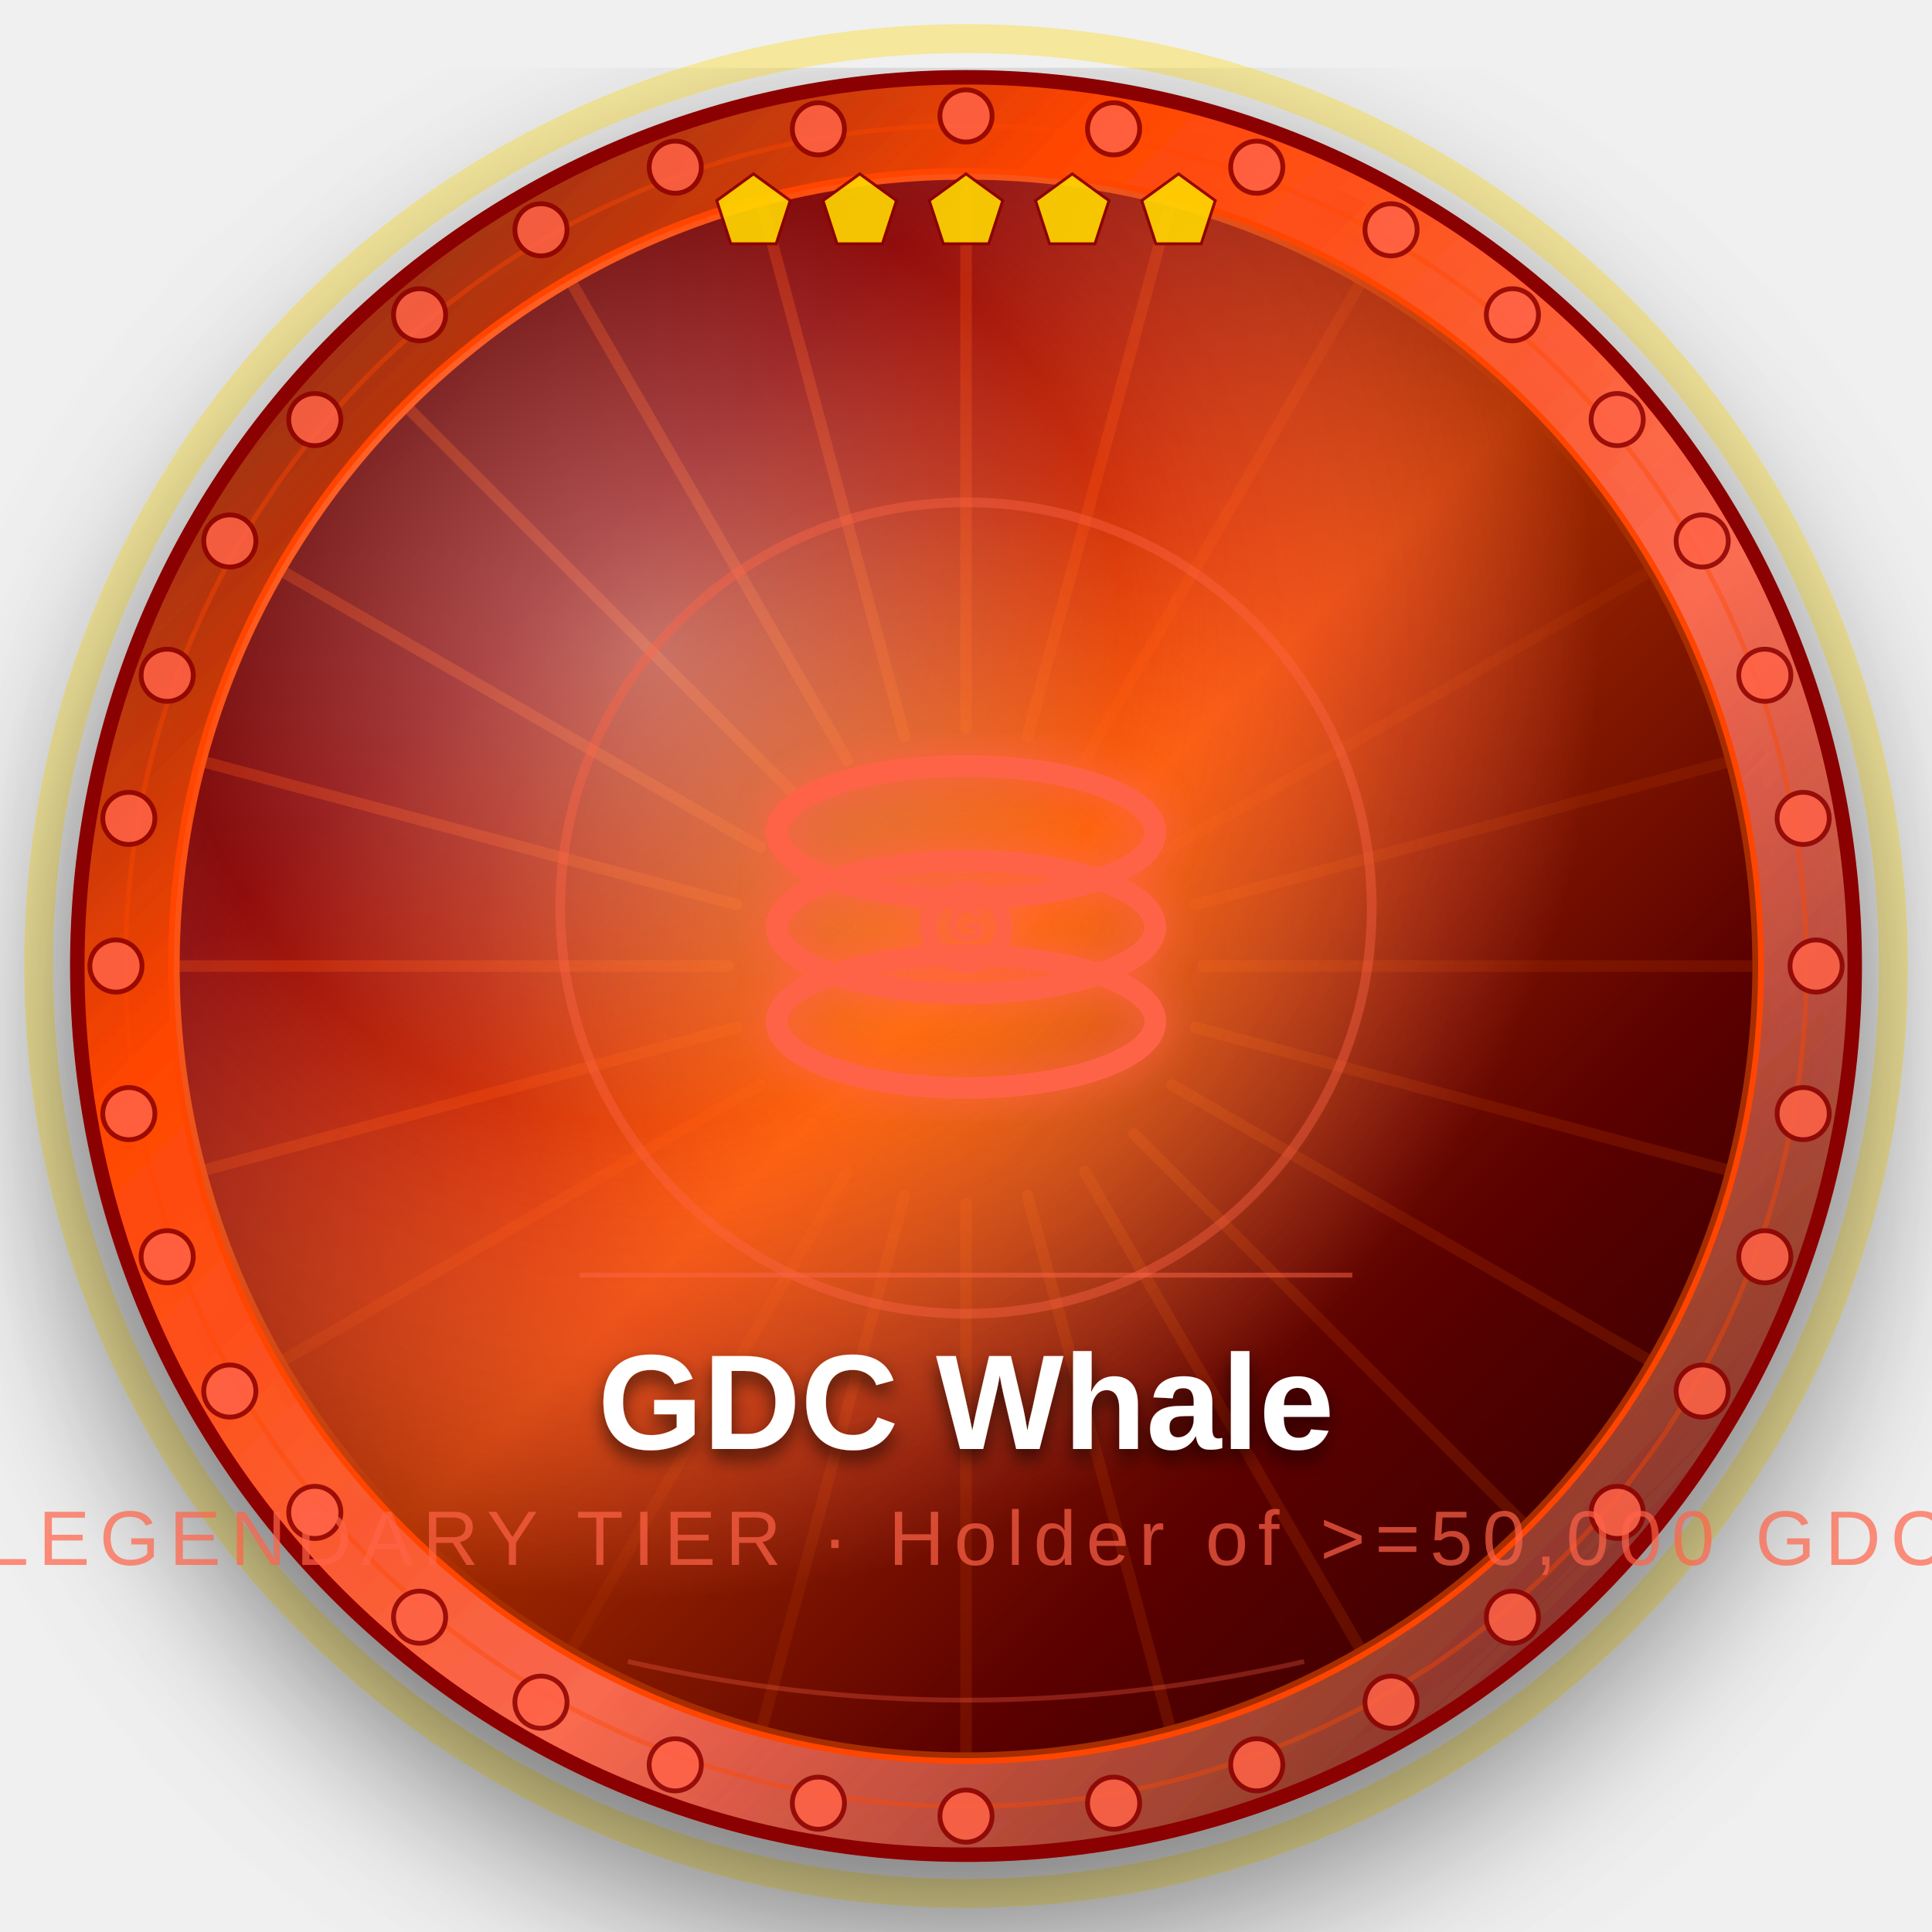
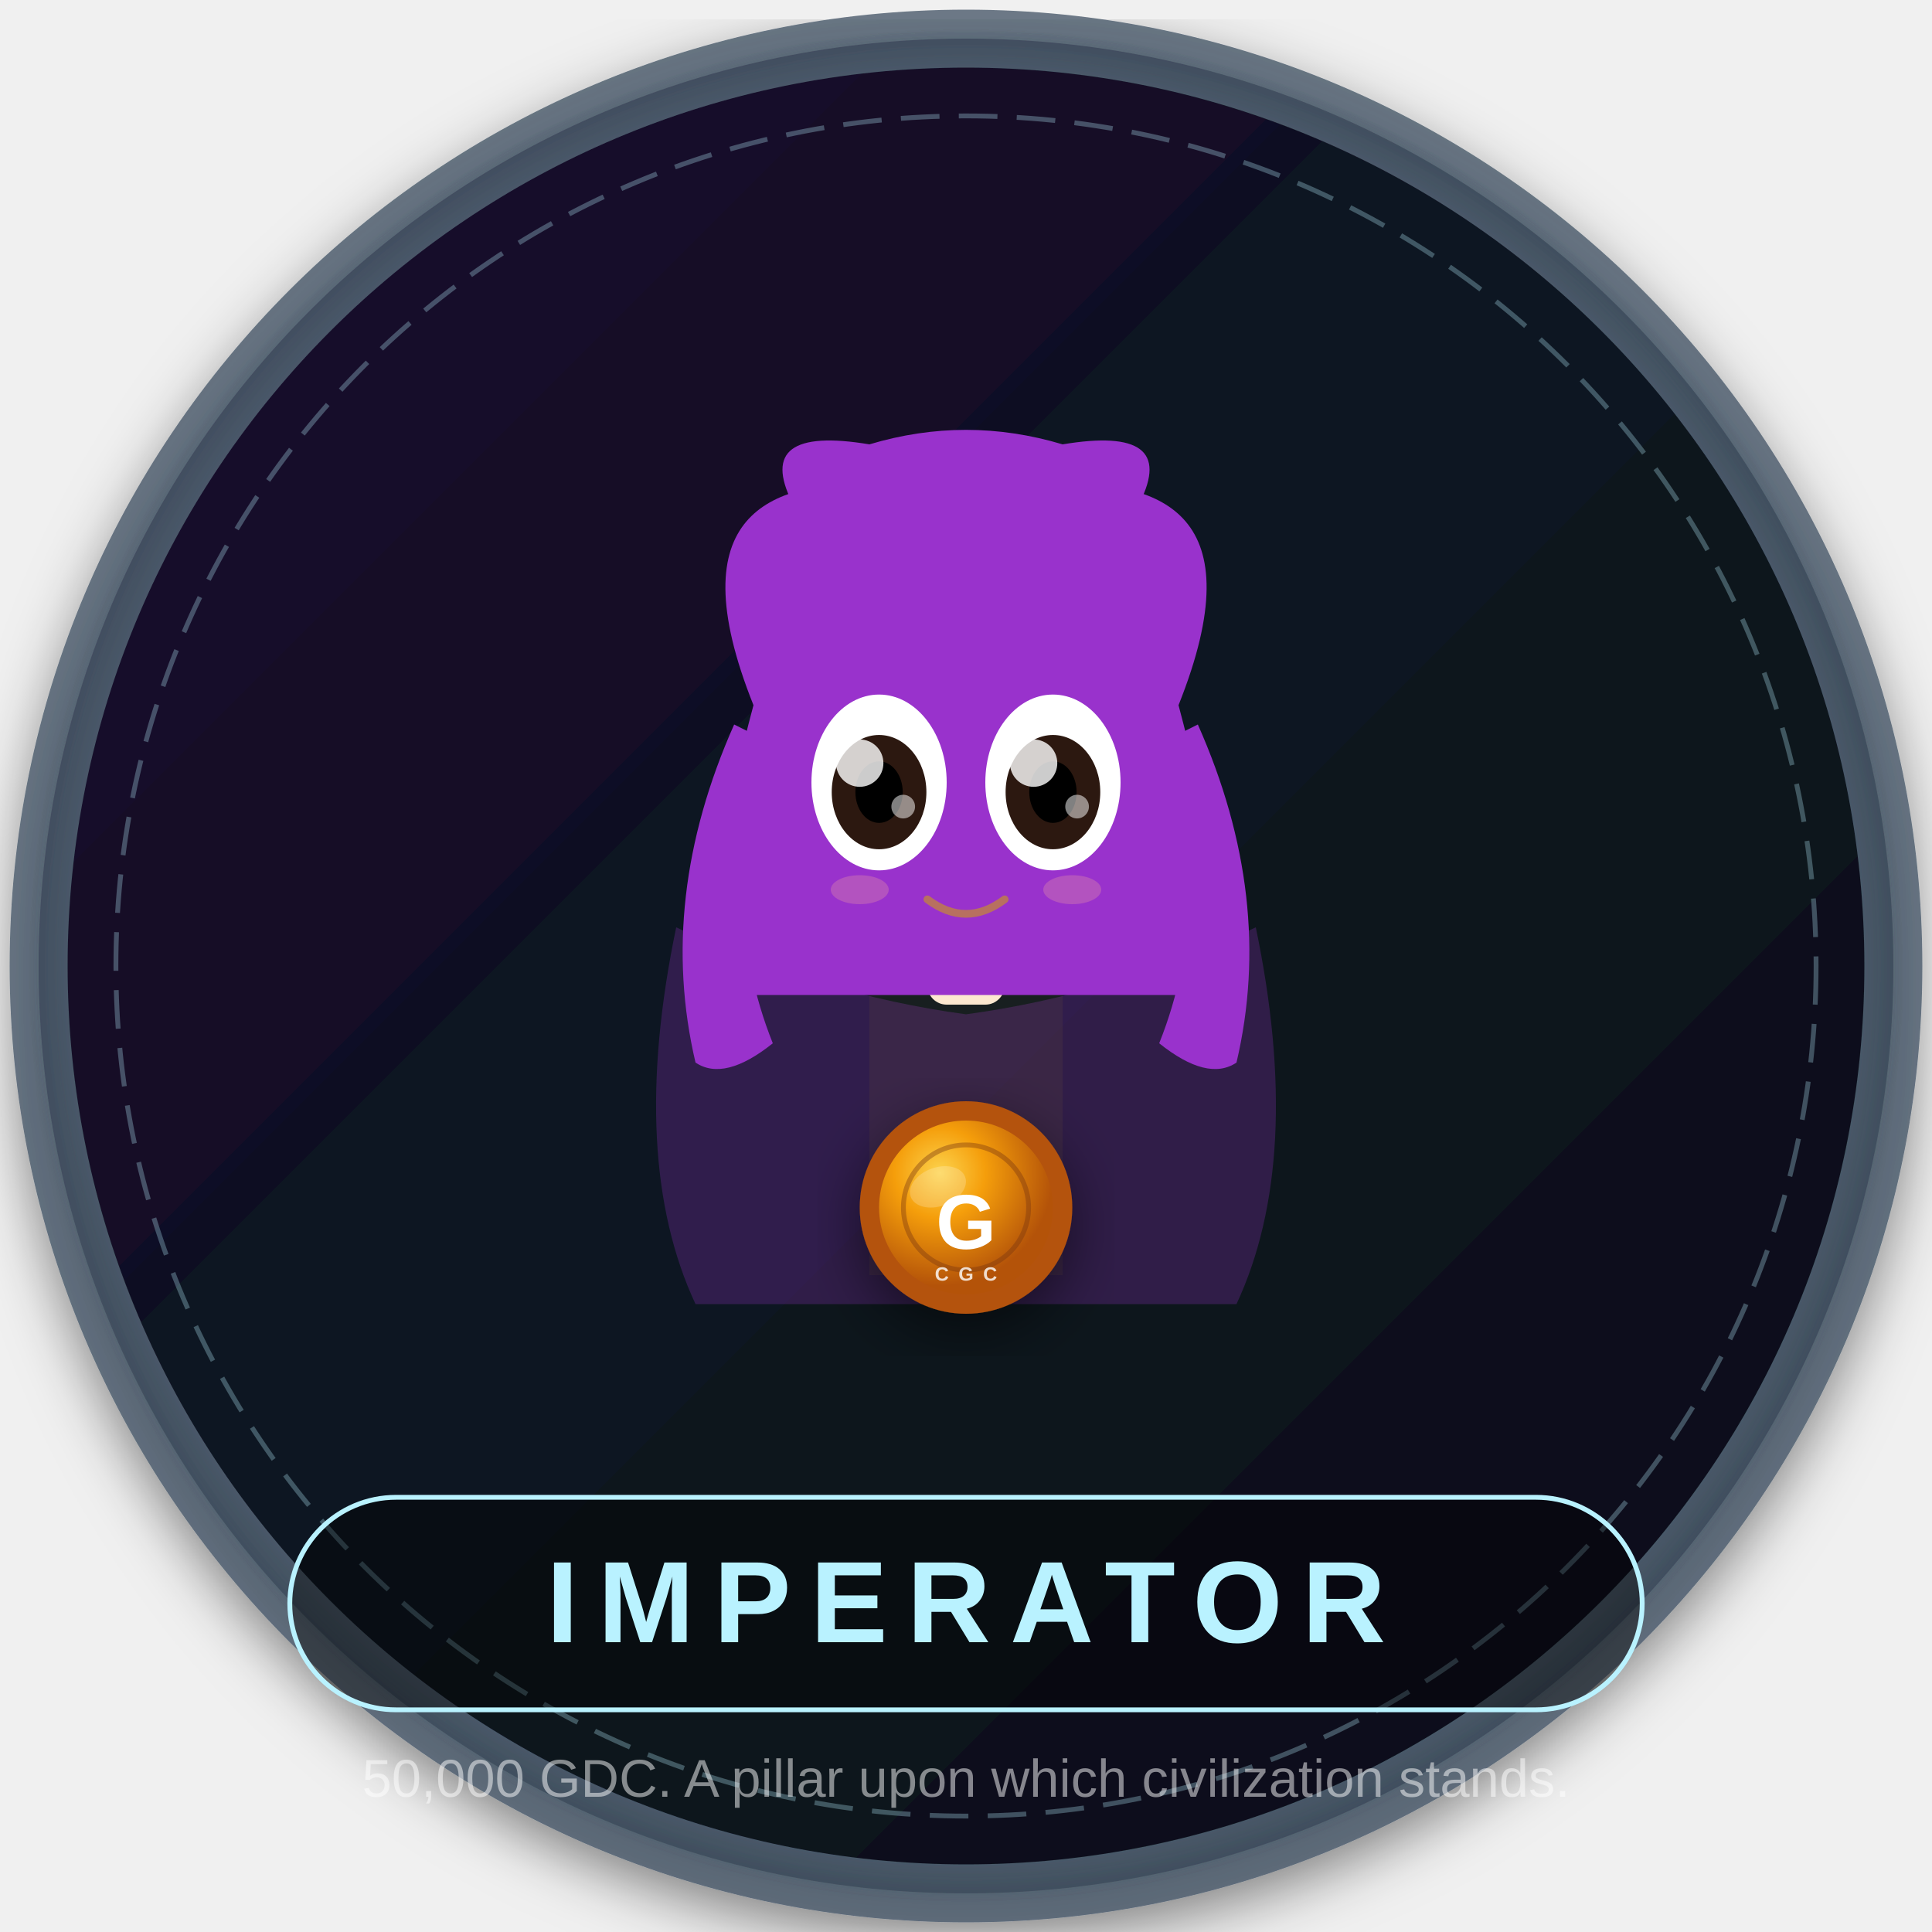
<svg xmlns="http://www.w3.org/2000/svg" viewBox="0 0 200 200" width="200" height="200">
  <defs>
-     <linearGradient id="b10" x1="0%" y1="0%" x2="100%" y2="100%">
-       <stop offset="0%" stop-color="#3A0000" />
-       <stop offset="25%" stop-color="#8B0000" />
-       <stop offset="50%" stop-color="#FF4500" />
-       <stop offset="75%" stop-color="#8B0000" />
-       <stop offset="100%" stop-color="#3A0000" />
-     </linearGradient>
-     <linearGradient id="r10" x1="0%" y1="0%" x2="100%" y2="100%">
-       <stop offset="0%" stop-color="#3A0000" stop-opacity="0.8" />
-       <stop offset="30%" stop-color="#FF4500" stop-opacity="1" />
-       <stop offset="60%" stop-color="#FF6347" stop-opacity="0.9" />
-       <stop offset="100%" stop-color="#3A0000" stop-opacity="0.8" />
-     </linearGradient>
-     <radialGradient id="s10" cx="30%" cy="30%" r="60%">
-       <stop offset="0%" stop-color="#fff" stop-opacity="0.4" />
-       <stop offset="50%" stop-color="#fff" stop-opacity="0.05" />
-       <stop offset="100%" stop-color="#000" stop-opacity="0.35" />
+     <radialGradient id="ring10" cx="50%" cy="50%" r="50%">
+       <stop offset="85%" stop-color="#B9F2FF" />
+       <stop offset="95%" stop-color="#4A5A6A" />
+       <stop offset="100%" stop-color="#4A5A6A" stop-opacity="0.8" />
    </radialGradient>
-     <radialGradient id="c10" cx="50%" cy="50%" r="50%">
-       <stop offset="0%" stop-color="#FFD700" stop-opacity="0.25" />
-       <stop offset="100%" stop-color="#FFD700" stop-opacity="0" />
+     <radialGradient id="bg10" cx="50%" cy="45%" r="55%">
+       <stop offset="0%" stop-color="#1A2030" />
+       <stop offset="100%" stop-color="#0A0E18" />
    </radialGradient>
-     <filter id="sh10" x="-30%" y="-30%" width="160%" height="160%">
-       <feDropShadow dx="0" dy="7" stdDeviation="8" flood-color="#000" flood-opacity="0.55" />
+     <filter id="sh" x="-20%" y="-20%" width="140%" height="140%">
+       <feDropShadow dx="0" dy="2" stdDeviation="3" flood-color="#000" flood-opacity="0.5" />
    </filter>
-     <filter id="ig10">
-       <feGaussianBlur stdDeviation="2" result="b" />
+     <filter id="glow">
+       <feGaussianBlur stdDeviation="3" result="blur" />
      <feMerge>
-         <feMergeNode in="b" />
+         <feMergeNode in="blur" />
        <feMergeNode in="SourceGraphic" />
      </feMerge>
    </filter>
+     <linearGradient id="gdcBg10" x1="0%" y1="0%" x2="100%" y2="100%">
+       <stop offset="0%" stop-color="#1A0A30" />
+       <stop offset="50%" stop-color="#0E1420" />
+       <stop offset="100%" stop-color="#0A0E1A" />
+     </linearGradient>
  </defs>
-   <circle cx="100" cy="100" r="96" fill="none" stroke="#FFD700" stroke-width="3" opacity="0.35" filter="url(#sh10)" />
-   <circle cx="100" cy="100" r="92" fill="url(#r10)" stroke="#8B0000" stroke-width="1.5" filter="url(#sh10)" />
-   <circle cx="100" cy="100" r="87" fill="none" stroke="#FF4500" stroke-width="0.5" opacity="0.4" />
-   <circle cx="100" cy="100" r="82" fill="url(#b10)" stroke="#FF4500" stroke-width="1.2" />
-   <line x1="124.6" y1="100" x2="182" y2="100" stroke="#FF4500" stroke-width="1.2" opacity="0.3" stroke-linecap="round" />
-   <line x1="123.762" y1="106.367" x2="179.206" y2="121.223" stroke="#FF4500" stroke-width="1.2" opacity="0.3" stroke-linecap="round" />
-   <line x1="121.304" y1="112.3" x2="171.014" y2="141" stroke="#FF4500" stroke-width="1.2" opacity="0.3" stroke-linecap="round" />
-   <line x1="117.395" y1="117.395" x2="157.983" y2="157.983" stroke="#FF4500" stroke-width="1.2" opacity="0.3" stroke-linecap="round" />
-   <line x1="112.3" y1="121.304" x2="141" y2="171.014" stroke="#FF4500" stroke-width="1.2" opacity="0.3" stroke-linecap="round" />
-   <line x1="106.367" y1="123.762" x2="121.223" y2="179.206" stroke="#FF4500" stroke-width="1.2" opacity="0.3" stroke-linecap="round" />
-   <line x1="100" y1="124.6" x2="100" y2="182" stroke="#FF4500" stroke-width="1.2" opacity="0.3" stroke-linecap="round" />
-   <line x1="93.633" y1="123.762" x2="78.777" y2="179.206" stroke="#FF4500" stroke-width="1.2" opacity="0.3" stroke-linecap="round" />
-   <line x1="87.7" y1="121.304" x2="59" y2="171.014" stroke="#FF4500" stroke-width="1.2" opacity="0.3" stroke-linecap="round" />
-   <line x1="82.605" y1="117.395" x2="42.017" y2="157.983" stroke="#FF4500" stroke-width="1.2" opacity="0.3" stroke-linecap="round" />
-   <line x1="78.696" y1="112.3" x2="28.986" y2="141" stroke="#FF4500" stroke-width="1.2" opacity="0.3" stroke-linecap="round" />
-   <line x1="76.238" y1="106.367" x2="20.794" y2="121.223" stroke="#FF4500" stroke-width="1.2" opacity="0.3" stroke-linecap="round" />
-   <line x1="75.4" y1="100" x2="18" y2="100" stroke="#FF4500" stroke-width="1.2" opacity="0.3" stroke-linecap="round" />
-   <line x1="76.238" y1="93.633" x2="20.794" y2="78.777" stroke="#FF4500" stroke-width="1.2" opacity="0.3" stroke-linecap="round" />
-   <line x1="78.696" y1="87.7" x2="28.986" y2="59" stroke="#FF4500" stroke-width="1.2" opacity="0.3" stroke-linecap="round" />
-   <line x1="82.605" y1="82.605" x2="42.017" y2="42.017" stroke="#FF4500" stroke-width="1.2" opacity="0.3" stroke-linecap="round" />
-   <line x1="87.7" y1="78.696" x2="59" y2="28.986" stroke="#FF4500" stroke-width="1.2" opacity="0.3" stroke-linecap="round" />
-   <line x1="93.633" y1="76.238" x2="78.777" y2="20.794" stroke="#FF4500" stroke-width="1.2" opacity="0.3" stroke-linecap="round" />
-   <line x1="100" y1="75.4" x2="100" y2="18" stroke="#FF4500" stroke-width="1.2" opacity="0.3" stroke-linecap="round" />
-   <line x1="106.367" y1="76.238" x2="121.223" y2="20.794" stroke="#FF4500" stroke-width="1.2" opacity="0.3" stroke-linecap="round" />
-   <line x1="112.3" y1="78.696" x2="141" y2="28.986" stroke="#FF4500" stroke-width="1.2" opacity="0.3" stroke-linecap="round" />
-   <line x1="117.395" y1="82.605" x2="157.983" y2="42.017" stroke="#FF4500" stroke-width="1.2" opacity="0.3" stroke-linecap="round" />
-   <line x1="121.304" y1="87.7" x2="171.014" y2="59" stroke="#FF4500" stroke-width="1.2" opacity="0.3" stroke-linecap="round" />
-   <line x1="123.762" y1="93.633" x2="179.206" y2="78.777" stroke="#FF4500" stroke-width="1.2" opacity="0.3" stroke-linecap="round" />
-   <circle cx="100" cy="100" r="50" fill="url(#c10)" />
-   <circle cx="100" cy="100" r="82" fill="url(#s10)" />
-   <circle cx="100" cy="12" r="2.7" fill="#FF6347" stroke="#8B0000" stroke-width="0.5" opacity="0.85" />
-   <circle cx="115.281" cy="13.337" r="2.7" fill="#FF6347" stroke="#8B0000" stroke-width="0.5" opacity="0.85" />
-   <circle cx="130.098" cy="17.307" r="2.7" fill="#FF6347" stroke="#8B0000" stroke-width="0.5" opacity="0.85" />
-   <circle cx="144" cy="23.79" r="2.7" fill="#FF6347" stroke="#8B0000" stroke-width="0.5" opacity="0.85" />
-   <circle cx="156.565" cy="32.588" r="2.7" fill="#FF6347" stroke="#8B0000" stroke-width="0.5" opacity="0.85" />
-   <circle cx="167.412" cy="43.435" r="2.7" fill="#FF6347" stroke="#8B0000" stroke-width="0.5" opacity="0.85" />
-   <circle cx="176.21" cy="56" r="2.7" fill="#FF6347" stroke="#8B0000" stroke-width="0.5" opacity="0.85" />
-   <circle cx="182.693" cy="69.902" r="2.7" fill="#FF6347" stroke="#8B0000" stroke-width="0.5" opacity="0.85" />
-   <circle cx="186.663" cy="84.719" r="2.7" fill="#FF6347" stroke="#8B0000" stroke-width="0.5" opacity="0.85" />
-   <circle cx="188" cy="100" r="2.7" fill="#FF6347" stroke="#8B0000" stroke-width="0.5" opacity="0.85" />
-   <circle cx="186.663" cy="115.281" r="2.7" fill="#FF6347" stroke="#8B0000" stroke-width="0.5" opacity="0.85" />
-   <circle cx="182.693" cy="130.098" r="2.7" fill="#FF6347" stroke="#8B0000" stroke-width="0.5" opacity="0.85" />
-   <circle cx="176.21" cy="144" r="2.7" fill="#FF6347" stroke="#8B0000" stroke-width="0.5" opacity="0.85" />
-   <circle cx="167.412" cy="156.565" r="2.7" fill="#FF6347" stroke="#8B0000" stroke-width="0.5" opacity="0.85" />
-   <circle cx="156.565" cy="167.412" r="2.7" fill="#FF6347" stroke="#8B0000" stroke-width="0.5" opacity="0.85" />
-   <circle cx="144" cy="176.21" r="2.7" fill="#FF6347" stroke="#8B0000" stroke-width="0.5" opacity="0.85" />
-   <circle cx="130.098" cy="182.693" r="2.7" fill="#FF6347" stroke="#8B0000" stroke-width="0.5" opacity="0.85" />
-   <circle cx="115.281" cy="186.663" r="2.7" fill="#FF6347" stroke="#8B0000" stroke-width="0.5" opacity="0.85" />
-   <circle cx="100" cy="188" r="2.7" fill="#FF6347" stroke="#8B0000" stroke-width="0.5" opacity="0.85" />
-   <circle cx="84.719" cy="186.663" r="2.7" fill="#FF6347" stroke="#8B0000" stroke-width="0.5" opacity="0.85" />
-   <circle cx="69.902" cy="182.693" r="2.7" fill="#FF6347" stroke="#8B0000" stroke-width="0.5" opacity="0.85" />
-   <circle cx="56" cy="176.21" r="2.7" fill="#FF6347" stroke="#8B0000" stroke-width="0.5" opacity="0.85" />
-   <circle cx="43.435" cy="167.412" r="2.7" fill="#FF6347" stroke="#8B0000" stroke-width="0.5" opacity="0.85" />
-   <circle cx="32.588" cy="156.565" r="2.7" fill="#FF6347" stroke="#8B0000" stroke-width="0.5" opacity="0.85" />
-   <circle cx="23.79" cy="144" r="2.7" fill="#FF6347" stroke="#8B0000" stroke-width="0.5" opacity="0.85" />
-   <circle cx="17.307" cy="130.098" r="2.7" fill="#FF6347" stroke="#8B0000" stroke-width="0.5" opacity="0.85" />
-   <circle cx="13.337" cy="115.281" r="2.7" fill="#FF6347" stroke="#8B0000" stroke-width="0.5" opacity="0.85" />
-   <circle cx="12" cy="100" r="2.7" fill="#FF6347" stroke="#8B0000" stroke-width="0.5" opacity="0.85" />
-   <circle cx="13.337" cy="84.719" r="2.7" fill="#FF6347" stroke="#8B0000" stroke-width="0.5" opacity="0.85" />
-   <circle cx="17.307" cy="69.902" r="2.7" fill="#FF6347" stroke="#8B0000" stroke-width="0.5" opacity="0.85" />
-   <circle cx="23.79" cy="56" r="2.7" fill="#FF6347" stroke="#8B0000" stroke-width="0.5" opacity="0.85" />
-   <circle cx="32.588" cy="43.435" r="2.7" fill="#FF6347" stroke="#8B0000" stroke-width="0.5" opacity="0.85" />
-   <circle cx="43.435" cy="32.588" r="2.7" fill="#FF6347" stroke="#8B0000" stroke-width="0.5" opacity="0.85" />
-   <circle cx="56" cy="23.79" r="2.7" fill="#FF6347" stroke="#8B0000" stroke-width="0.5" opacity="0.85" />
-   <circle cx="69.902" cy="17.307" r="2.7" fill="#FF6347" stroke="#8B0000" stroke-width="0.5" opacity="0.85" />
-   <circle cx="84.719" cy="13.337" r="2.7" fill="#FF6347" stroke="#8B0000" stroke-width="0.5" opacity="0.85" />
-   <polygon points="78,18 81.804,20.764 80.351,25.236 75.649,25.236 74.196,20.764" fill="#FFD700" stroke="#8B0000" stroke-width="0.3" opacity="0.9" />
-   <polygon points="89,18 92.804,20.764 91.351,25.236 86.649,25.236 85.196,20.764" fill="#FFD700" stroke="#8B0000" stroke-width="0.3" opacity="0.9" />
-   <polygon points="100,18 103.804,20.764 102.351,25.236 97.649,25.236 96.196,20.764" fill="#FFD700" stroke="#8B0000" stroke-width="0.3" opacity="0.9" />
-   <polygon points="111,18 114.804,20.764 113.351,25.236 108.649,25.236 107.196,20.764" fill="#FFD700" stroke="#8B0000" stroke-width="0.3" opacity="0.9" />
-   <polygon points="122,18 125.804,20.764 124.351,25.236 119.649,25.236 118.196,20.764" fill="#FFD700" stroke="#8B0000" stroke-width="0.3" opacity="0.9" />
-   <circle cx="100" cy="94" r="42" fill="none" stroke="#FF6347" stroke-width="1" opacity="0.4" />
-   <g filter="url(#ig10)">
-     <g transform="translate(100,94)">
-       <ellipse cx="0" cy="-7.84" rx="19.6" ry="6.86" fill="none" stroke="#FF6347" stroke-width="2.24" />
-       <ellipse cx="0" cy="1.96" rx="19.6" ry="6.86" fill="none" stroke="#FF6347" stroke-width="2.24" />
-       <ellipse cx="0" cy="11.76" rx="19.6" ry="6.86" fill="none" stroke="#FF6347" stroke-width="2.24" />
-       <circle cx="0" cy="1.96" r="3.92" fill="none" stroke="#FF6347" stroke-width="1.68" />
-       <text x="0" y="3.332" text-anchor="middle" font-size="4.9" fill="#FF6347" font-weight="bold" font-family="Arial">G</text>
-     </g>
+   <circle cx="100" cy="100" r="96" fill="url(#gdcBg10)" stroke="url(#ring10)" stroke-width="6" filter="url(#sh)" />
+   <circle cx="100" cy="100" r="88" fill="none" stroke="#B9F2FF" stroke-width="0.5" opacity="0.3" stroke-dasharray="4 2" />
+   <path d="M85,60 Q90,50 100,55 Q110,50 115,60" fill="none" stroke="#B9F2FF" stroke-width="0.5" opacity="0.1" />
+   <path d="M70,96 Q65,120 72,135 L128,135 Q135,120 130,96 Q115,103 100,105 Q85,103 70,96Z" fill="#9932CC" opacity="0.25" />
+   <path d="M90,98 L90,132 L110,132 L110,98Z" fill="#FFD700" opacity="0.05" />
+   <rect x="96" y="96" width="8" height="8" rx="2" fill="#FDE8D0" />
+   <ellipse cx="100" cy="78" rx="22" ry="24" fill="#FDE8D0" stroke="#E8C9A8" stroke-width="0.5" />
+   <path d="M78,73 C70,53 80,50 90,50 Q100,46 110,50 C120,50 130,53 122,73 Q126,88 128,103 L72,103 Q74,88 78,73Z" fill="#9932CC" />
+   <path d="M82,52 Q78,44 90,46 Q100,43 110,46 Q122,44 118,52Z" fill="#9932CC" />
+   <path d="M76,75 Q68,93 72,110 Q75,112 80,108 Q74,93 80,77Z" fill="#9932CC" />
+   <path d="M124,75 Q132,93 128,110 Q125,112 120,108 Q126,93 120,77Z" fill="#9932CC" />
+   <ellipse cx="91" cy="81" rx="7" ry="9.1" fill="#fff" />
+   <ellipse cx="109" cy="81" rx="7" ry="9.1" fill="#fff" />
+   <ellipse cx="91" cy="82" rx="4.9" ry="5.915" fill="#2C1810" />
+   <ellipse cx="109" cy="82" rx="4.9" ry="5.915" fill="#2C1810" />
+   <ellipse cx="91" cy="82" rx="2.45" ry="3.185" fill="#000" />
+   <ellipse cx="109" cy="82" rx="2.45" ry="3.185" fill="#000" />
+   <circle cx="89" cy="79" r="2.45" fill="#fff" opacity="0.8" />
+   <circle cx="107" cy="79" r="2.45" fill="#fff" opacity="0.8" />
+   <circle cx="93.5" cy="83.5" r="1.225" fill="#fff" opacity="0.5" />
+   <circle cx="111.5" cy="83.5" r="1.225" fill="#fff" opacity="0.5" />
+   <path d="M84,68.9 Q91,66.9 98,68.9" fill="none" stroke="#9932CC" stroke-width="1.2" stroke-linecap="round" />
+   <path d="M102,68.9 Q109,66.9 116,68.9" fill="none" stroke="#9932CC" stroke-width="1.2" stroke-linecap="round" />
+   <path d="M96,93.1 Q100,96.1 104,93.1" fill="none" stroke="#B87060" stroke-width="0.8" stroke-linecap="round" />
+   <ellipse cx="89" cy="92.1" rx="3" ry="1.5" fill="#F0A0A0" opacity="0.3" />
+   <ellipse cx="111" cy="92.1" rx="3" ry="1.5" fill="#F0A0A0" opacity="0.3" />
+   <g transform="translate(100,125)">
+     <defs>
+       <radialGradient id="cg100_125" cx="35%" cy="30%" r="65%">
+         <stop offset="0%" stop-color="#fcd34d" />
+         <stop offset="40%" stop-color="#f59e0b" />
+         <stop offset="100%" stop-color="#b45309" />
+       </radialGradient>
+     </defs>
+     <circle cx="0" cy="0" r="11" fill="#b45309" filter="url(#sh)" />
+     <circle cx="0" cy="0" r="9" fill="url(#cg100_125)" />
+     <circle cx="0" cy="0" r="6.48" fill="none" stroke="rgba(120,53,15,0.4)" stroke-width="0.5" />
+     <text x="0" y="2" text-anchor="middle" dominant-baseline="middle" font-family="Arial,sans-serif" font-weight="bold" font-size="8" fill="#fff">G</text>
+     <text x="0" y="7" text-anchor="middle" dominant-baseline="middle" font-family="Arial,sans-serif" font-weight="bold" font-size="2" fill="rgba(255,255,255,0.8)" letter-spacing="1">CGC</text>
+     <ellipse cx="-2" cy="-3" rx="3" ry="2" transform="rotate(-20)" fill="rgba(255,255,255,0.2)" />
  </g>
-   <line x1="60" y1="132" x2="140" y2="132" stroke="#FF6347" stroke-width="0.5" opacity="0.5" />
-   <text x="100" y="150" text-anchor="middle" font-size="14" font-weight="bold" fill="#fff" font-family="Arial,sans-serif" filter="drop-shadow(0 1px 1px rgba(0,0,0,0.6))">GDC Whale</text>
-   <text x="100" y="162" text-anchor="middle" font-size="8" fill="#FF6347" opacity="0.7" font-family="Arial,sans-serif" letter-spacing="1">LEGENDARY TIER · Holder of &gt;=50,000 GDC</text>
-   <path d="M65 172 Q100 180 135 172" fill="none" stroke="#FF6347" stroke-width="0.5" opacity="0.3" />
+   <rect x="30" y="155" width="140" height="22" rx="11" fill="rgba(0,0,0,0.4)" stroke="#B9F2FF" stroke-width="0.5" />
+   <text x="100" y="170" text-anchor="middle" font-size="12" font-weight="bold" fill="#B9F2FF" font-family="Arial,sans-serif" letter-spacing="2">IMPERATOR</text>
+   <text x="100" y="186" text-anchor="middle" font-size="5.5" fill="rgba(255,255,255,0.5)" font-family="Arial,sans-serif">50,000 GDC. A pillar upon which civilization stands.</text>
</svg>
